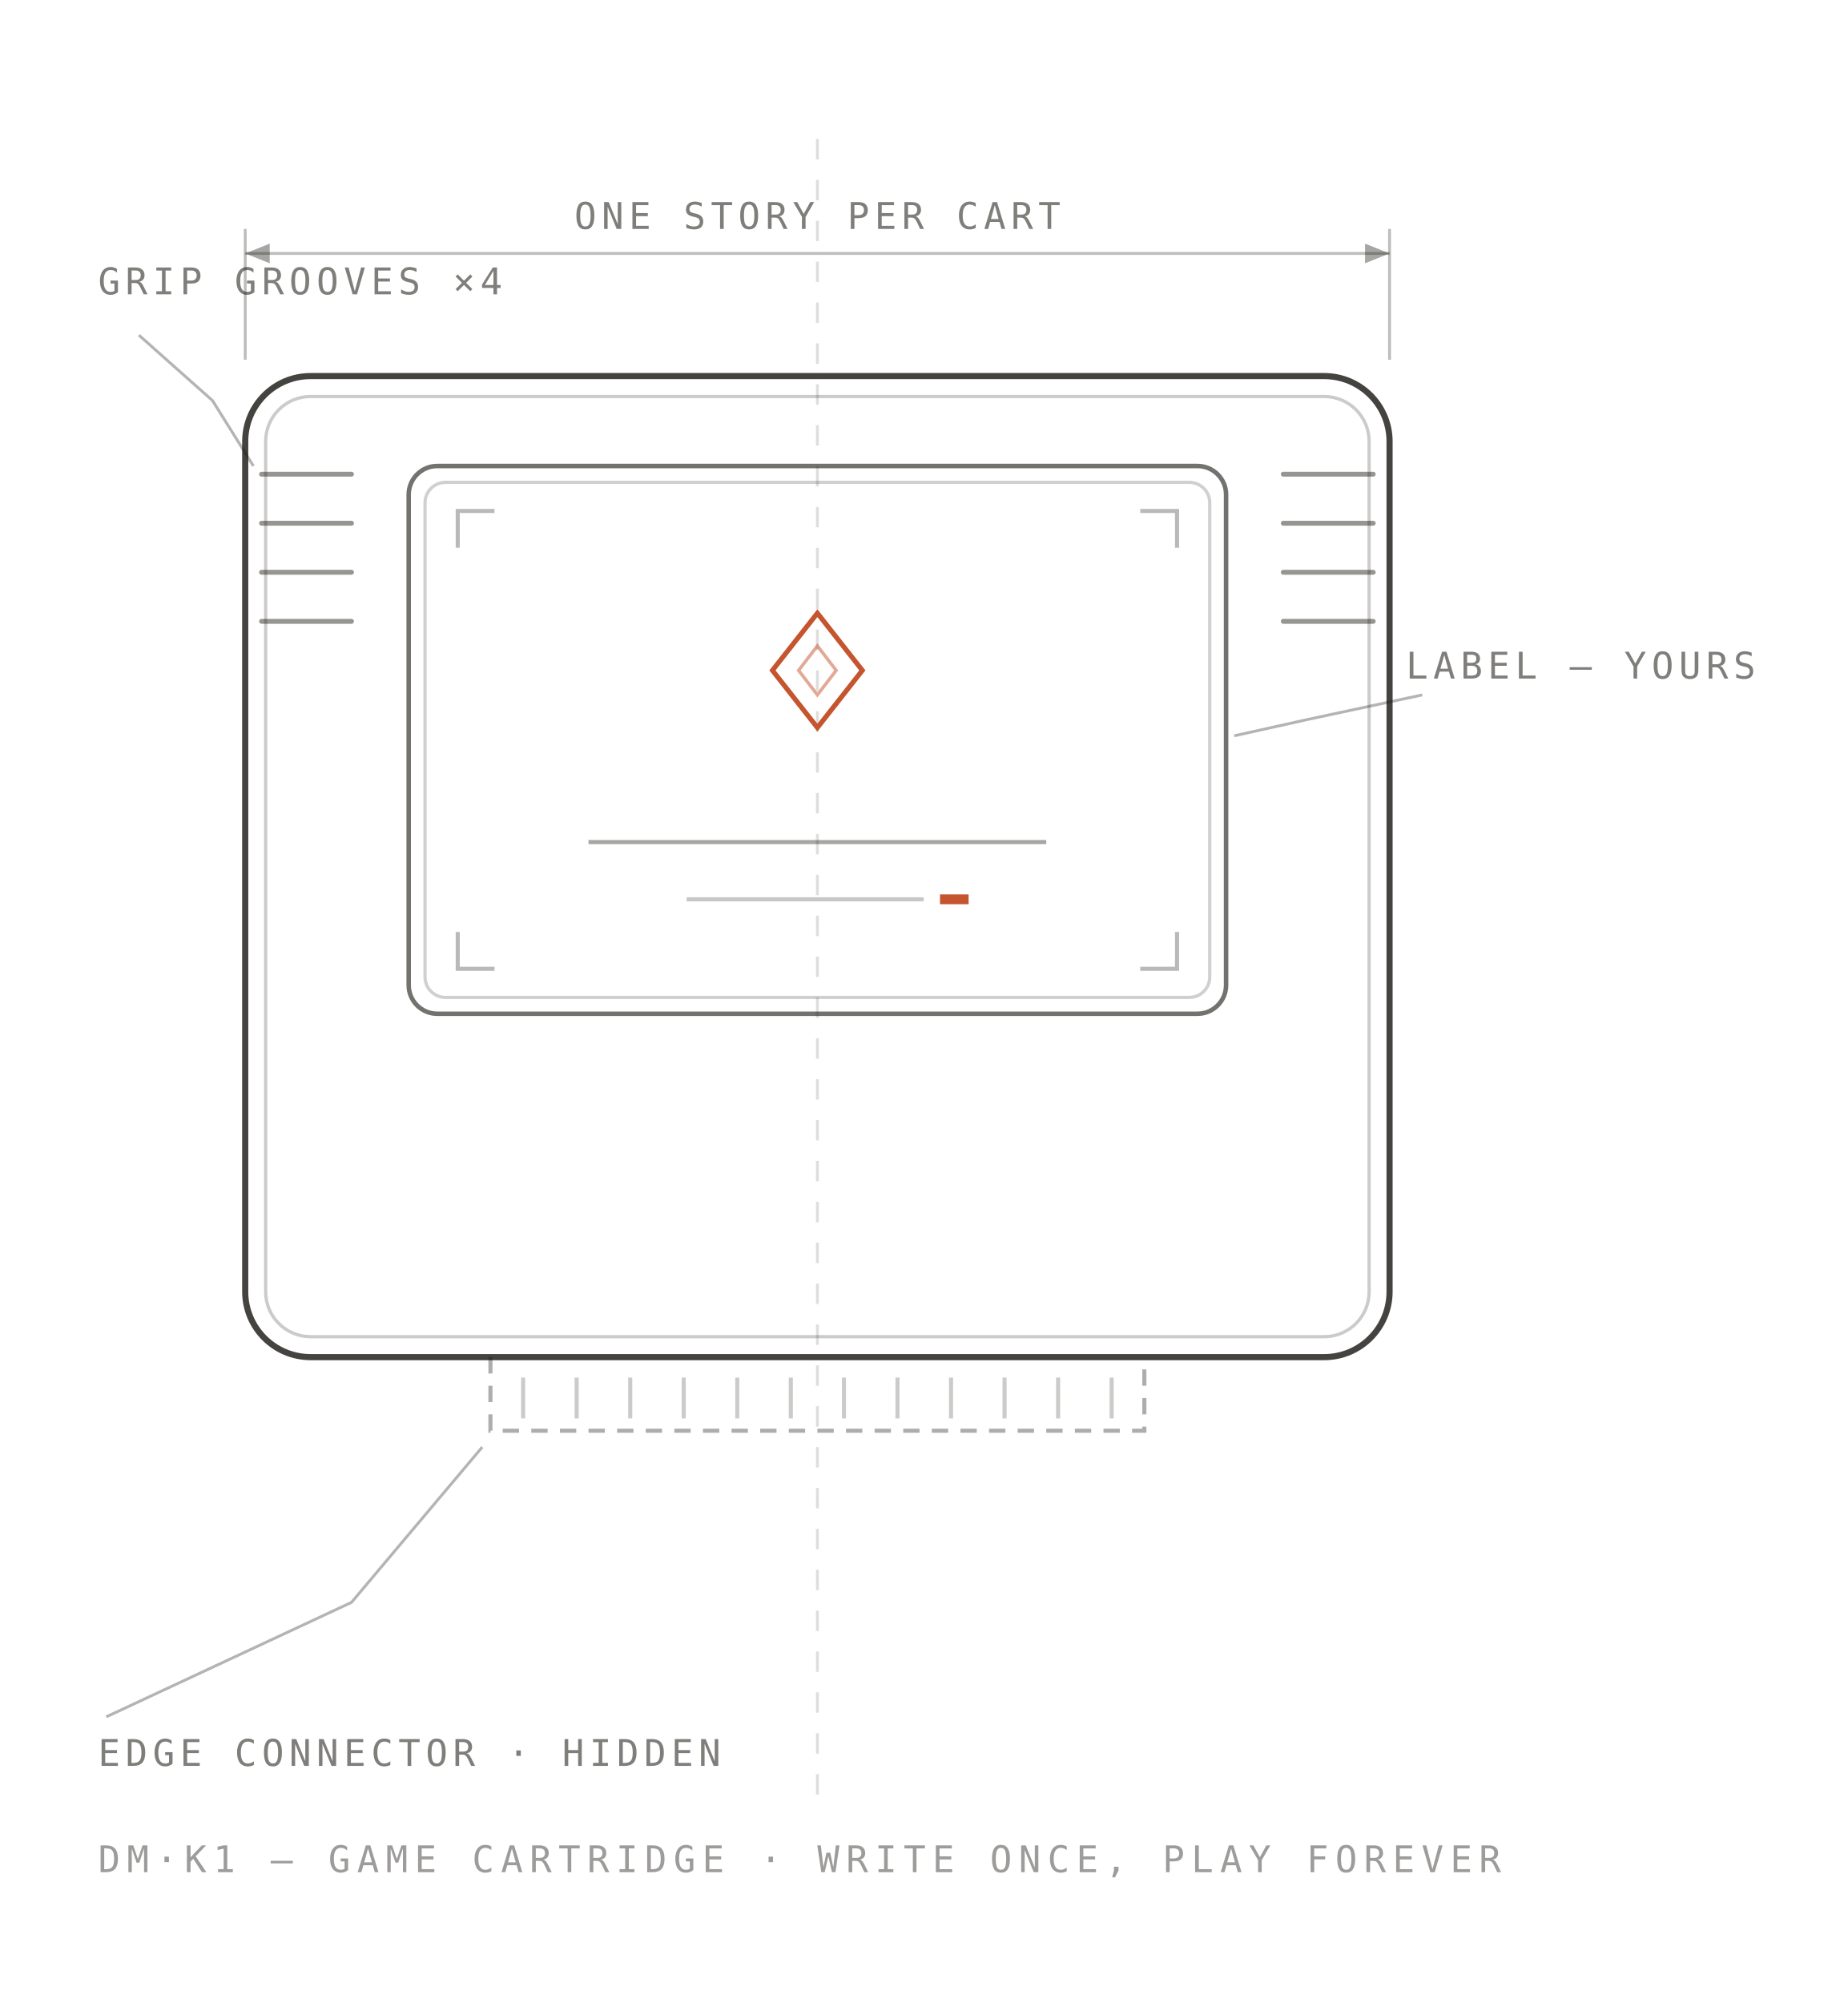
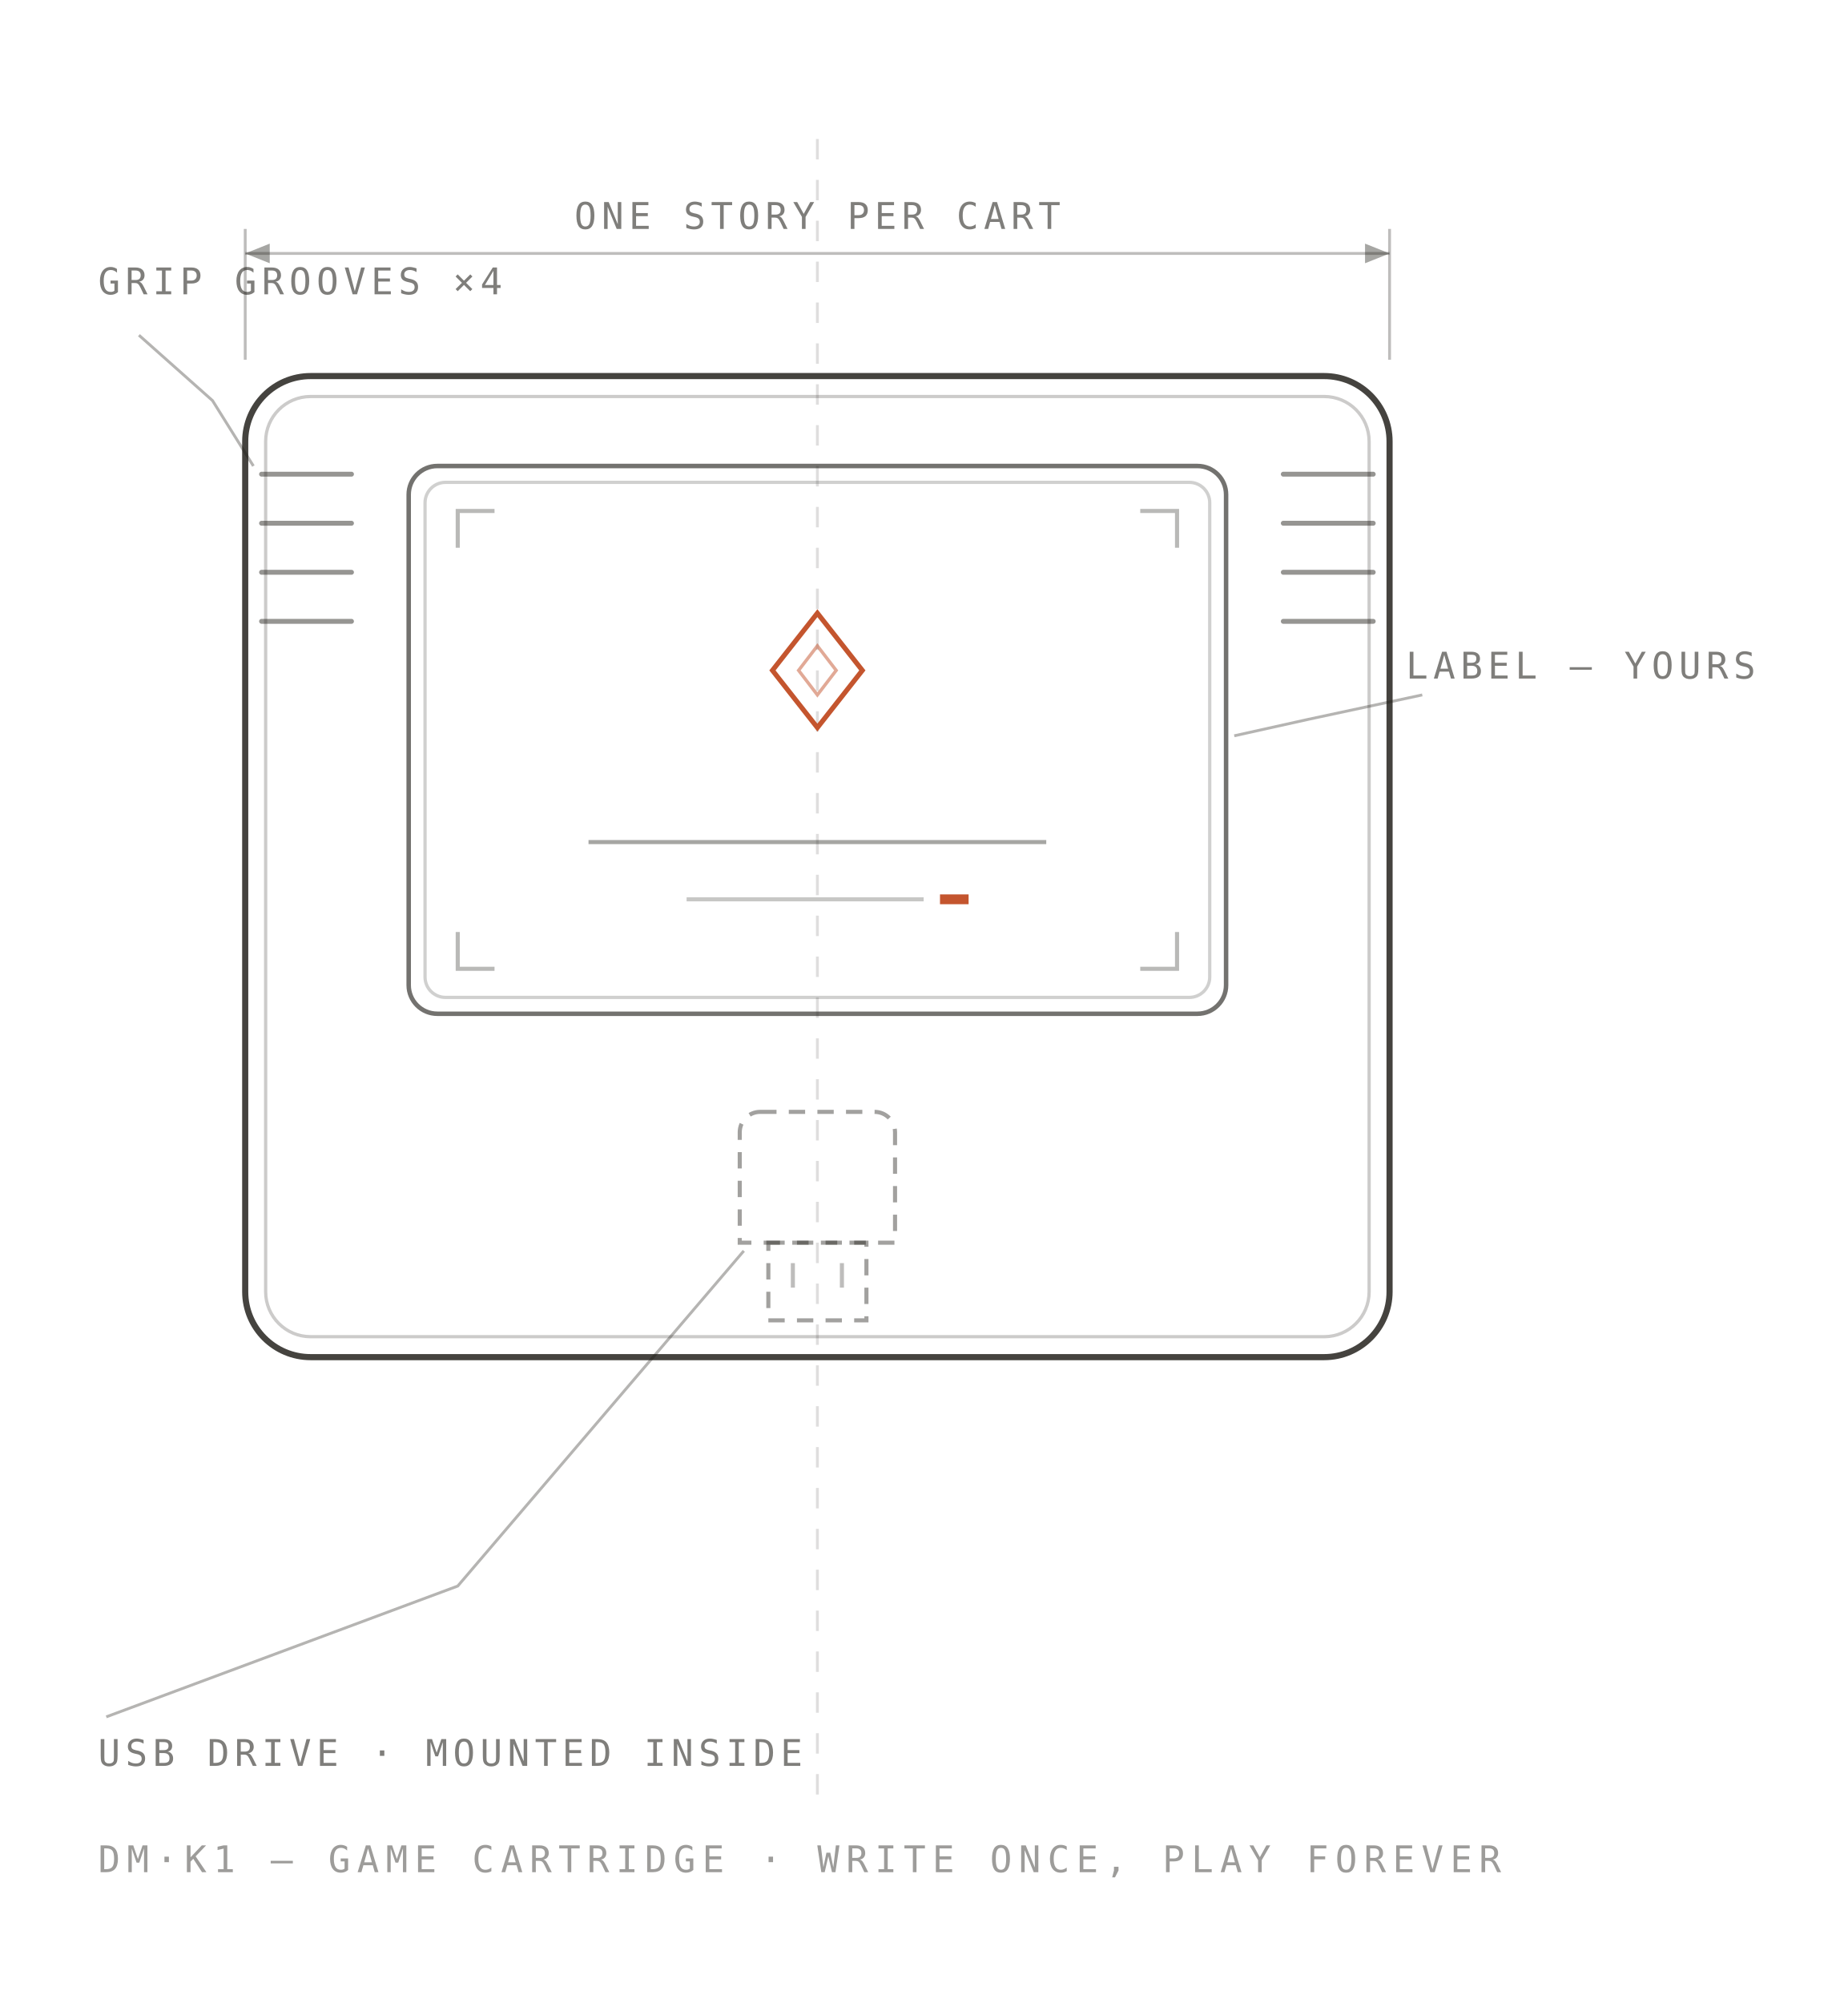
<svg xmlns="http://www.w3.org/2000/svg" viewBox="0 0 452 490" role="img" aria-label="Technical line drawing of a blank Dungeon Mastron game cartridge, label area waiting for a title">
  <style>
  .note { font: 500 9px ui-monospace, "JetBrains Mono", Menlo, Consolas, monospace; letter-spacing: .14em; fill: #17150F; fill-opacity: .55; }
  .note.title { fill-opacity: .42; letter-spacing: .18em; }
  .lead { stroke: #17150F; stroke-opacity: .32; stroke-width: .7; fill: none; }
  .ext, .dim { stroke: #17150F; stroke-opacity: .28; stroke-width: .7; fill: none; }
  .arr { fill: #17150F; fill-opacity: .38; }
  .shine { stroke-dasharray: 4 96; opacity: 0; animation: cartShine 13s linear infinite; animation-delay: -6s; }
  @keyframes cartShine {
    0% { stroke-dashoffset: 100; opacity: 0; }
    4% { opacity: .8; }
    40% { opacity: .8; }
    44% { stroke-dashoffset: 0; opacity: 0; }
    100% { stroke-dashoffset: 0; opacity: 0; }
  }
  .mark { animation: markBreath 7s ease-in-out infinite; }
  @keyframes markBreath { 0%,100% { stroke-opacity: .55; } 50% { stroke-opacity: 1; } }
  .cursor { animation: curBlink 1.4s steps(1) infinite; }
  @keyframes curBlink { 0%,55% { opacity: 1; } 56%,100% { opacity: 0; } }
  @media (prefers-reduced-motion: reduce) {
    .shine, .mark, .cursor { animation: none !important; }
    .shine { opacity: 0; }
  }
</style>
  <path d="M200,34 V444" stroke="#17150F" stroke-opacity=".14" stroke-width=".7" stroke-dasharray="5 5" fill="none" />
  <path d="M76,92 h248 a16,16 0 0 1 16,16 v208 a16,16 0 0 1 -16,16 h-248 a16,16 0 0 1 -16,-16 v-208 a16,16 0 0 1 16,-16 Z" stroke="#17150F" stroke-opacity=".80" stroke-width="1.5" fill="none" />
  <rect x="65" y="97" width="270" height="230" rx="11" stroke="#17150F" stroke-opacity=".22" stroke-width=".8" fill="none" />
  <path class="shine" d="M76,92 h248 a16,16 0 0 1 16,16 v208 a16,16 0 0 1 -16,16 h-248 a16,16 0 0 1 -16,-16 v-208 a16,16 0 0 1 16,-16 Z" pathLength="100" stroke="#C4552E" stroke-width="1.6" fill="none" />
  <path d="M64,116 h22 M64,128 h22 M64,140 h22 M64,152 h22" stroke="#17150F" stroke-opacity=".45" stroke-width="1.2" fill="none" stroke-linecap="round" />
  <path d="M336,116 h-22 M336,128 h-22 M336,140 h-22 M336,152 h-22" stroke="#17150F" stroke-opacity=".45" stroke-width="1.2" fill="none" stroke-linecap="round" />
  <rect x="100" y="114" width="200" height="134" rx="7" stroke="#17150F" stroke-opacity=".60" stroke-width="1.1" fill="none" />
  <rect x="104" y="118" width="192" height="126" rx="5" stroke="#17150F" stroke-opacity=".20" stroke-width=".8" fill="none" />
  <path class="mark" d="M200,150 L211,164 L200,178 L189,164 Z" stroke="#C4552E" stroke-width="1.2" fill="none" />
  <path d="M200,158 L204.6,164 L200,170 L195.4,164 Z" stroke="#C4552E" stroke-opacity=".5" stroke-width=".8" fill="none" />
  <path d="M112,134 v-9 h9 M279,125 h9 v9 M112,228 v9 h9 M279,237 h9 v-9" stroke="#17150F" stroke-opacity=".30" stroke-width="1" fill="none" />
  <path d="M144,206 h112" stroke="#17150F" stroke-opacity=".38" stroke-width="1" fill="none" />
  <path d="M168,220 h58" stroke="#17150F" stroke-opacity=".24" stroke-width="1" fill="none" />
  <path class="cursor" d="M230,220 h7" stroke="#C4552E" stroke-width="2.4" fill="none" />
-   <path d="M120,332 v18 h160 v-18" stroke="#17150F" stroke-opacity=".35" stroke-width="1" stroke-dasharray="4 3" fill="none" />
-   <path d="M128,337 v10 M141.1,337 v10 M154.2,337 v10 M167.3,337 v10 M180.4,337 v10 M193.5,337 v10 M206.5,337 v10 M219.6,337 v10 M232.7,337 v10 M245.8,337 v10 M258.9,337 v10 M272,337 v10" stroke="#17150F" stroke-opacity=".22" stroke-width="1" fill="none" />
+   <path d="M186,272 h28 a5,5 0 0 1 5,5 v27 h-38 v-27 a5,5 0 0 1 5,-5 Z" stroke="#17150F" stroke-opacity=".40" stroke-width="1" stroke-dasharray="4 3" fill="none" />
+   <rect x="188" y="304" width="24" height="19" stroke="#17150F" stroke-opacity=".40" stroke-width="1" stroke-dasharray="4 3" fill="none" />
+   <path d="M194,309 v6 M206,309 v6" stroke="#17150F" stroke-opacity=".28" stroke-width="1" fill="none" />
  <path d="M34,82 L52,98 L62,114" class="lead" />
  <text x="24" y="72" class="note">GRIP GROOVES ×4</text>
  <path d="M348,170 L320,176 L302,180" class="lead" />
  <text x="344" y="166" class="note">LABEL — YOURS</text>
-   <path d="M26,420 L86,392 L118,354" class="lead" />
-   <text x="24" y="432" class="note">EDGE CONNECTOR · HIDDEN</text>
+   <path d="M26,420 L112,388 L182,306" class="lead" />
+   <text x="24" y="432" class="note">USB DRIVE · MOUNTED INSIDE</text>
  <path d="M60,88 V56 M340,88 V56" class="ext" />
  <path d="M60,62 H340" class="dim" />
  <path d="M60,62 l6,-2.4 v4.8 Z M340,62 l-6,-2.4 v4.8 Z" class="arr" />
  <text x="200" y="56" text-anchor="middle" class="note">ONE STORY PER CART</text>
  <text x="24" y="458" class="note title">DM·K1 — GAME CARTRIDGE · WRITE ONCE, PLAY FOREVER</text>
</svg>
